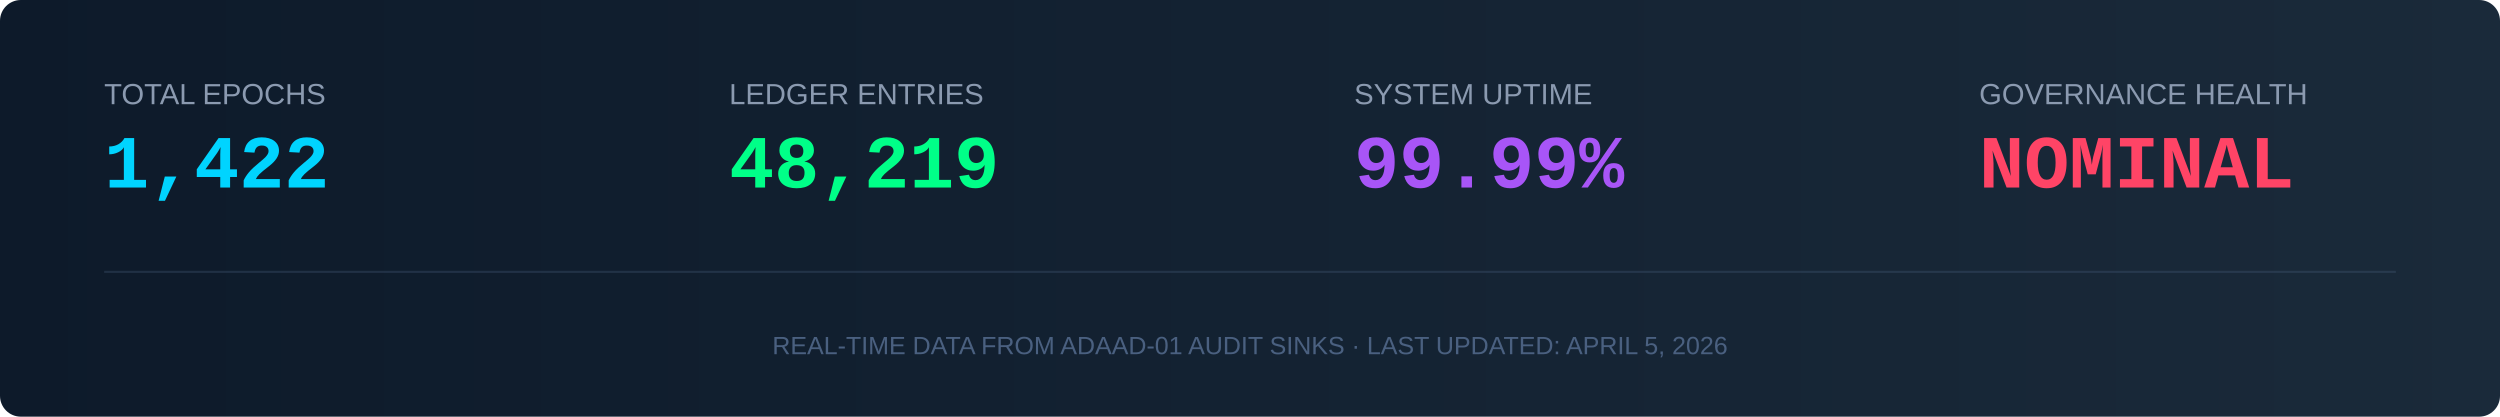
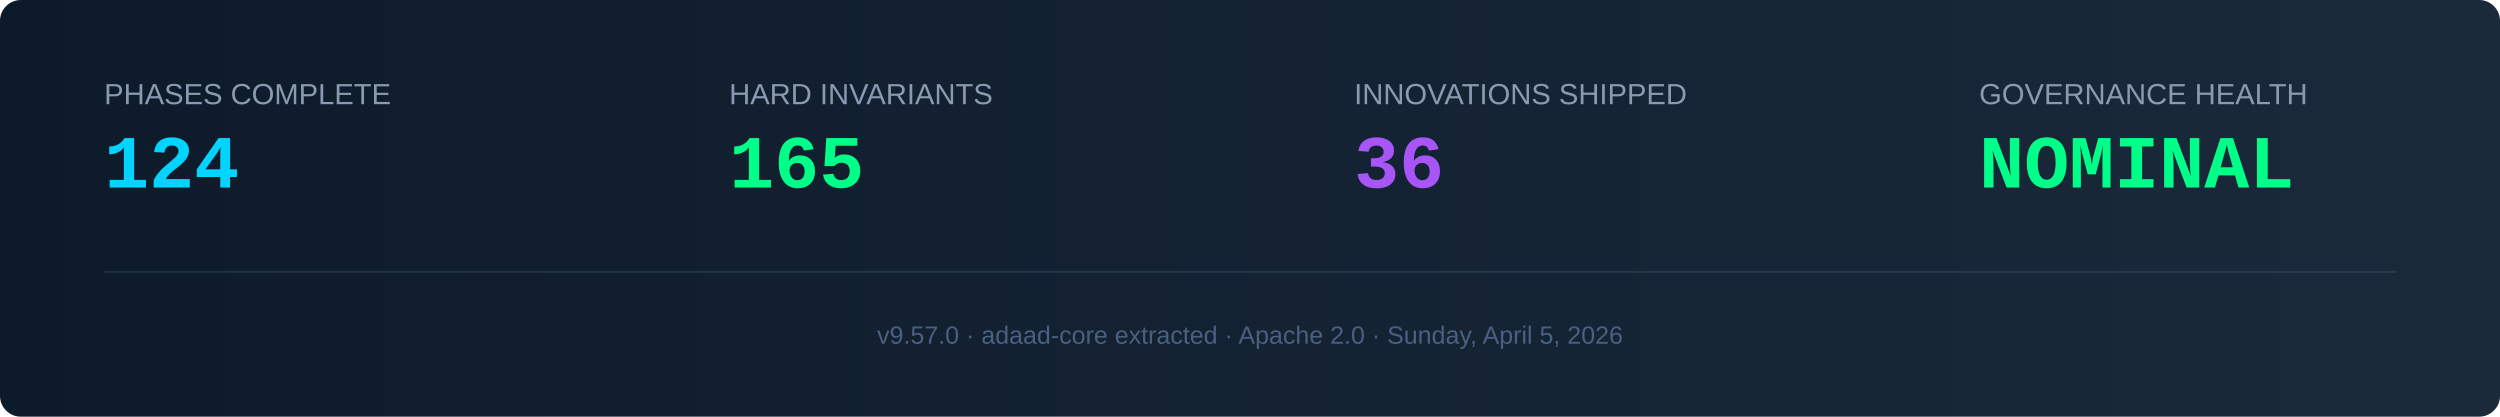
<svg xmlns="http://www.w3.org/2000/svg" style="max-width:100%;height:auto" width="1200" height="200" viewBox="0 0 1200 200">
  <defs>
    <linearGradient id="stat_grad" x1="0%" y1="0%" x2="100%" y2="0%">
      <stop offset="0%" style="stop-color:#0d1a2a" />
      <stop offset="100%" style="stop-color:#1a2a3a" />
    </linearGradient>
  </defs>
  <rect width="1200" height="200" fill="url(#stat_grad)" rx="10" />
  <g transform="translate(50, 50)">
-     <text font-family="Arial, sans-serif" font-size="14" fill="#8b9ab0">TOTAL EPOCHS</text>
-     <text y="40" font-family="'Courier New', monospace" font-size="36" font-weight="bold" fill="#00d4ff">1,422</text>
+     <text font-family="Arial, sans-serif" font-size="14" fill="#8b9ab0">PHASES COMPLETE</text>
+     <text y="40" font-family="'Courier New', monospace" font-size="36" font-weight="bold" fill="#00d4ff">124</text>
  </g>
  <g transform="translate(350, 50)">
-     <text font-family="Arial, sans-serif" font-size="14" fill="#8b9ab0">LEDGER ENTRIES</text>
-     <text y="40" font-family="'Courier New', monospace" font-size="36" font-weight="bold" fill="#00ff88">48,219</text>
+     <text font-family="Arial, sans-serif" font-size="14" fill="#8b9ab0">HARD INVARIANTS</text>
+     <text y="40" font-family="'Courier New', monospace" font-size="36" font-weight="bold" fill="#00ff88">165</text>
  </g>
  <g transform="translate(650, 50)">
-     <text font-family="Arial, sans-serif" font-size="14" fill="#8b9ab0">SYSTEM UPTIME</text>
-     <text y="40" font-family="'Courier New', monospace" font-size="36" font-weight="bold" fill="#a855f7">99.99%</text>
+     <text font-family="Arial, sans-serif" font-size="14" fill="#8b9ab0">INNOVATIONS SHIPPED</text>
+     <text y="40" font-family="'Courier New', monospace" font-size="36" font-weight="bold" fill="#a855f7">36</text>
  </g>
  <g transform="translate(950, 50)">
    <text font-family="Arial, sans-serif" font-size="14" fill="#8b9ab0">GOVERNANCE HEALTH</text>
-     <text y="40" font-family="'Courier New', monospace" font-size="36" font-weight="bold" fill="#ff4466">NOMINAL</text>
+     <text y="40" font-family="'Courier New', monospace" font-size="36" font-weight="bold" fill="#00ff88">NOMINAL</text>
  </g>
  <rect x="50" y="130" width="1100" height="1" fill="#4a6080" opacity="0.3" />
-   <text x="600" y="170" font-family="Arial, sans-serif" font-size="12" fill="#4a6080" text-anchor="middle">REAL-TIME DATA FROM ADAAD-01 AUDIT SINKS · LAST UPDATED: APRIL 5, 2026</text>
+   <text x="600" y="165" font-family="Arial, sans-serif" font-size="12" fill="#4a6080" text-anchor="middle">v9.57.0 · adaad-core extracted · Apache 2.0 · Sunday, April 5, 2026</text>
</svg>
